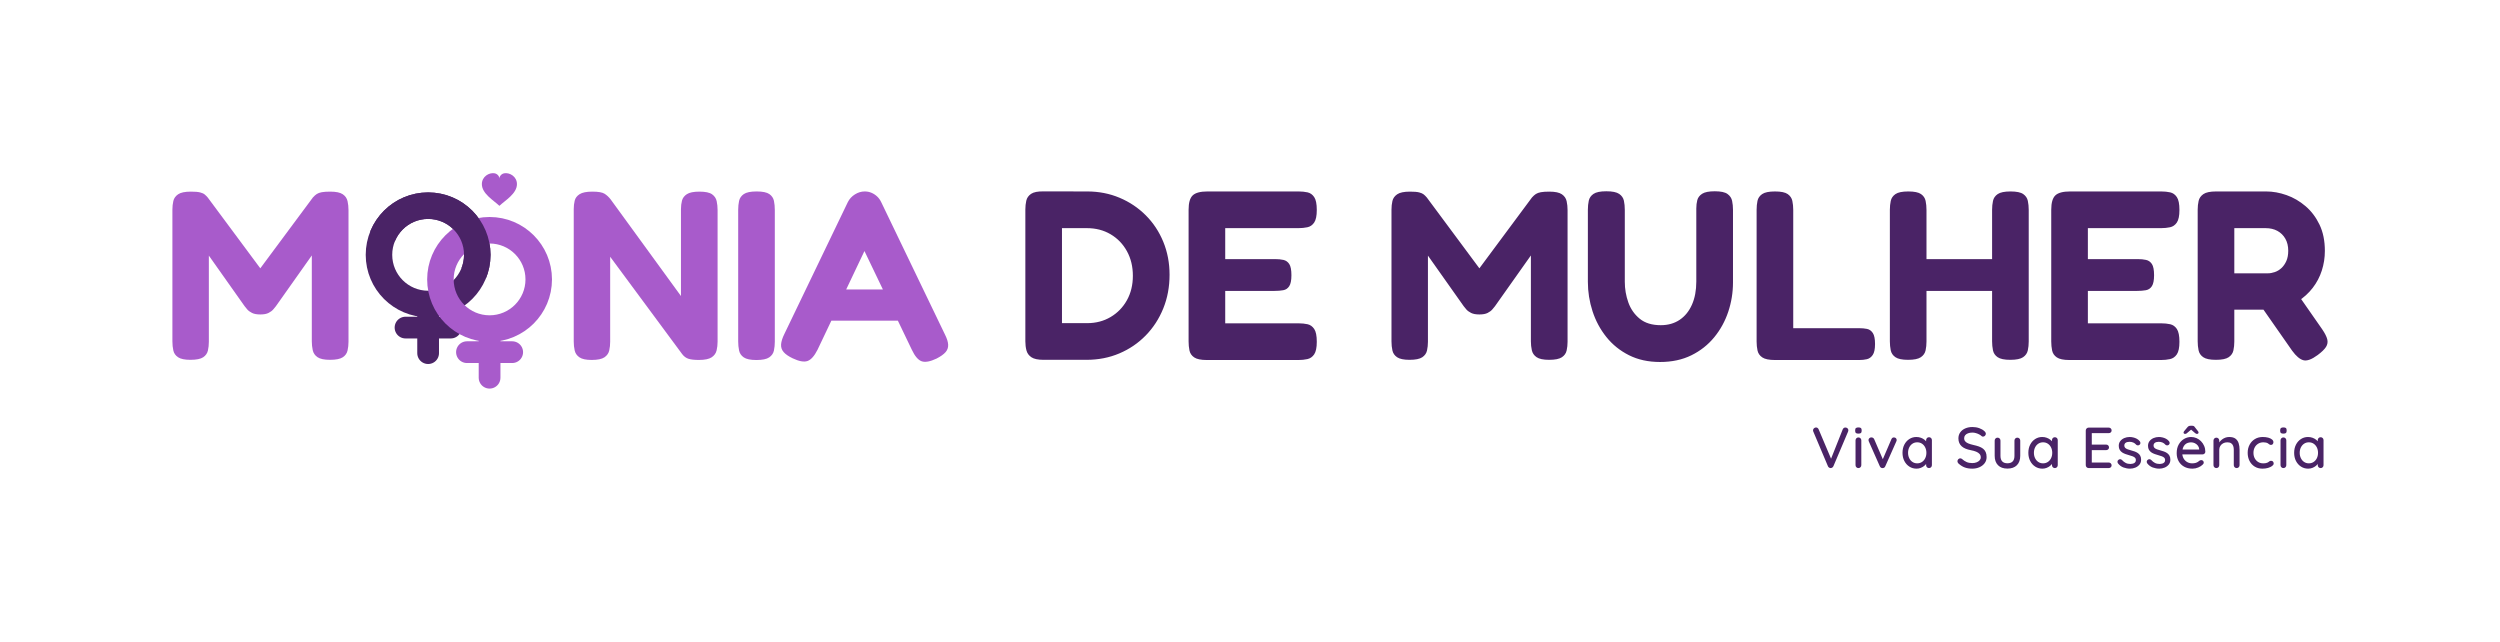
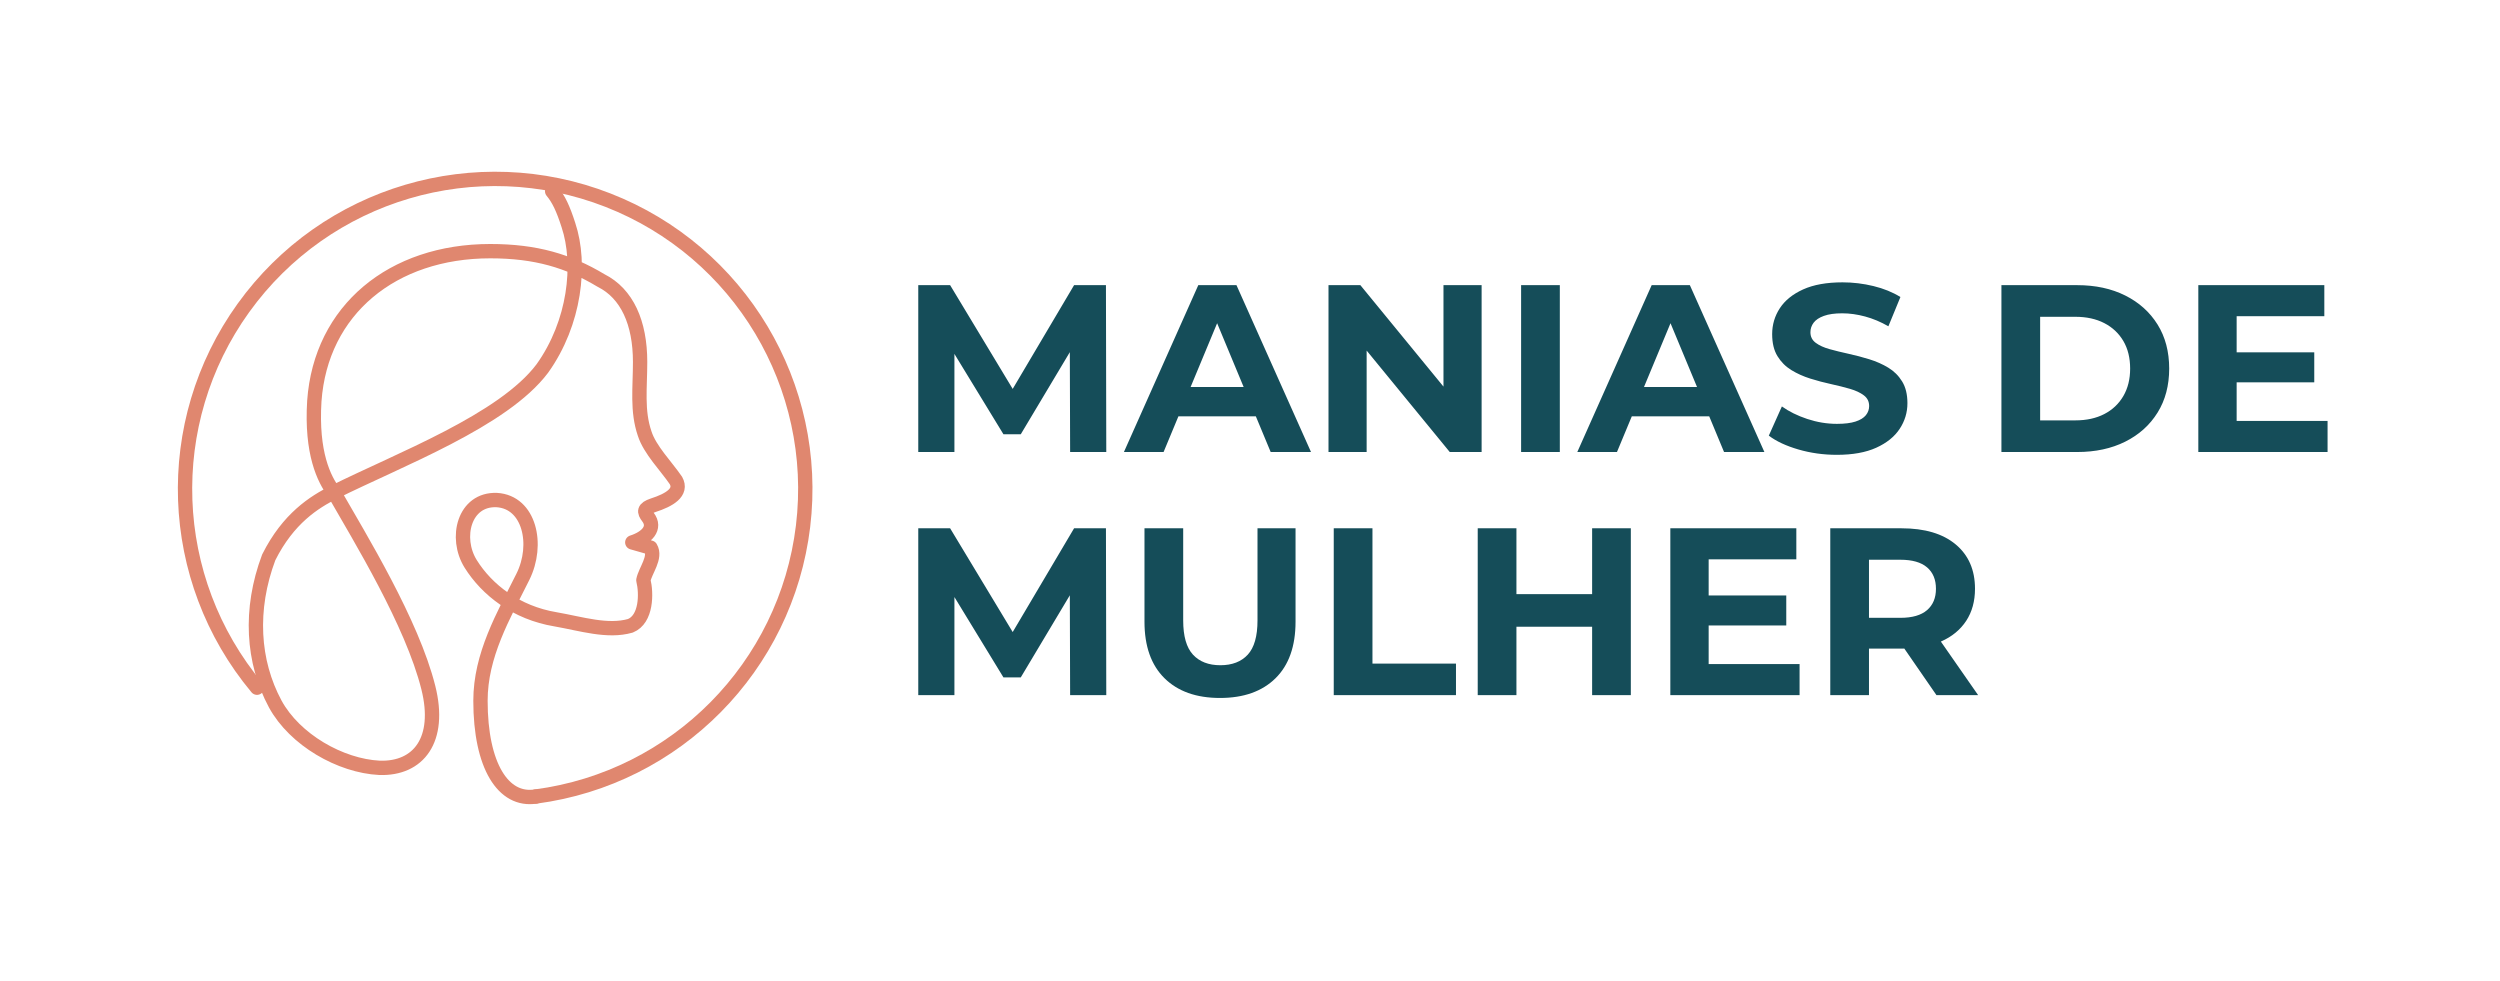
- <svg xmlns="http://www.w3.org/2000/svg" width="1000" height="256.43" viewBox="-101.06 -222.68 1556.25 399.07">
-   <path fill="#A85BCB" d="M17.47 1.31Q12.19 1.31 9.81 -0.28Q7.42 -1.88 6.84 -4.5Q6.26 -7.12 6.26 -10.2V-92.17Q6.26 -95.02 6.84 -97.56Q7.42 -100.09 9.82 -101.74Q12.22 -103.39 17.77 -103.39Q21.64 -103.39 23.53 -102.9Q25.43 -102.41 26.36 -101.62Q27.3 -100.84 28.27 -99.71L62.06 -54.19H59.89L93.71 -99.75Q94.99 -101.17 96.15 -101.92Q97.31 -102.67 99.22 -103.03Q101.14 -103.39 104.51 -103.39Q109.95 -103.39 112.33 -101.74Q114.71 -100.09 115.29 -97.46Q115.88 -94.84 115.88 -91.88V-9.9Q115.88 -7.09 115.29 -4.48Q114.71 -1.88 112.31 -0.28Q109.91 1.31 104.36 1.31Q98.96 1.31 96.58 -0.34Q94.2 -1.99 93.62 -4.67Q93.04 -7.35 93.04 -10.2V-63.67L70.65 -32.02Q70.09 -31.31 69.04 -30.07Q67.99 -28.84 66.11 -27.88Q64.24 -26.93 60.97 -26.93Q57.71 -26.93 55.82 -27.88Q53.92 -28.84 52.89 -30.02Q51.86 -31.2 51.19 -32.1L28.95 -63.56V-9.9Q28.95 -7.09 28.37 -4.48Q27.79 -1.88 25.41 -0.28Q23.02 1.31 17.47 1.31Z" />
-   <circle cx="165.45" cy="-64.05" r="30.6" fill="none" stroke="#4A2366" stroke-width="16.5" />
-   <path d="M165.45,-33.45 V-2.85 M151.37,-18.76 H179.53" stroke="#4A2366" stroke-width="13.53" stroke-linecap="round" fill="none" />
-   <circle cx="203.7" cy="-48.75" r="30.6" fill="none" stroke="#A85BCB" stroke-width="16.5" />
-   <path d="M203.7,-18.15 V12.45 M189.62,-3.46 H217.78" stroke="#A85BCB" stroke-width="13.53" stroke-linecap="round" fill="none" />
-   <defs>
-     <clipPath id="c14">
-       <polygon points="51.8,-109.51 317.35,-3.29 362.8,-116.94 97.26,-223.15" />
-     </clipPath>
-   </defs>
-   <circle cx="165.45" cy="-64.05" r="30.6" fill="none" stroke="#4A2366" stroke-width="16.5" clip-path="url(#c14)" />
-   <path fill="#A85BCB" transform="translate(209.82,-104.43) scale(10.4)" d="M0,0.95 C-0.35,0.62 -1.05,0.22 -1.05,-0.35 C-1.05,-0.8 -0.62,-1.05 -0.3,-1.0 C-0.12,-0.97 0,-0.82 0,-0.68 C0,-0.82 0.12,-0.97 0.3,-1.0 C0.62,-1.05 1.05,-0.8 1.05,-0.35 C1.05,0.22 0.35,0.62 0,0.95Z" />
-   <path fill="#A85BCB" d="M267.26 1.39Q261.97 1.39 259.61 -0.26Q257.25 -1.91 256.67 -4.54Q256.09 -7.16 256.09 -10.12V-92.51Q256.09 -95.33 256.69 -97.78Q257.29 -100.24 259.76 -101.81Q262.24 -103.39 267.67 -103.39Q273.19 -103.39 275.25 -102.09Q277.31 -100.8 279.04 -98.59L322.84 -38.4V-92.51Q322.84 -95.33 323.47 -97.78Q324.11 -100.24 326.51 -101.81Q328.91 -103.39 334.35 -103.39Q339.86 -103.39 342.19 -101.74Q344.51 -100.09 345.07 -97.46Q345.64 -94.84 345.64 -91.88V-9.97Q345.64 -7.12 345.02 -4.52Q344.4 -1.91 341.96 -0.26Q339.52 1.39 333.97 1.39Q329.77 1.39 327.51 0.66Q325.24 -0.07 323.59 -2.25L278.77 -62.85V-9.97Q278.77 -7.12 278.19 -4.52Q277.61 -1.91 275.21 -0.26Q272.81 1.39 267.26 1.39ZM369.79 1.43Q364.31 1.43 361.93 -0.21Q359.55 -1.84 359.01 -4.52Q358.46 -7.2 358.46 -10.09V-92.14Q358.46 -95.02 359.02 -97.63Q359.59 -100.24 361.97 -101.87Q364.35 -103.5 369.94 -103.5Q375.52 -103.5 377.85 -101.87Q380.18 -100.24 380.72 -97.63Q381.26 -95.02 381.26 -91.99V-9.94Q381.26 -7.05 380.7 -4.44Q380.14 -1.84 377.76 -0.21Q375.38 1.43 369.79 1.43ZM487.16 -14.47Q489.04 -10.76 489.17 -8.12Q489.3 -5.47 487.56 -3.47Q485.81 -1.46 481.95 0.53Q475.95 3.38 472.67 2.21Q469.39 1.05 466.54 -4.99L437.06 -66.41L407.85 -4.95Q404.89 0.9 401.61 2.04Q398.32 3.19 392.4 0.38Q388.54 -1.46 386.76 -3.51Q384.98 -5.55 385.16 -8.29Q385.35 -11.03 387.26 -14.89L426.71 -96.86Q428.21 -99.86 431.14 -101.68Q434.06 -103.5 437.21 -103.5Q439.46 -103.5 441.39 -102.69Q443.32 -101.89 444.94 -100.39Q446.55 -98.89 447.56 -96.71ZM411.86 -23.06 421.16 -42.49H453.15L462.41 -23.06Z" />
-   <path fill="#4A2366" d="M548.54 1.31Q543.37 1.31 540.98 -0.3Q538.6 -1.91 537.91 -4.54Q537.22 -7.16 537.22 -10.2V-92.29Q537.22 -95.14 537.8 -97.74Q538.38 -100.35 540.78 -102Q543.18 -103.65 548.69 -103.54L575.73 -103.5Q586.53 -103.5 595.85 -99.58Q605.17 -95.66 612.18 -88.65Q619.19 -81.64 623.09 -72.15Q626.99 -62.66 626.99 -51.64Q626.99 -40.31 623.07 -30.66Q619.15 -21 612.14 -13.84Q605.13 -6.67 595.73 -2.68Q586.34 1.31 575.28 1.31ZM560.02 -21.52H575.73Q583.87 -21.52 590.32 -25.35Q596.77 -29.17 600.46 -35.81Q604.15 -42.45 604.15 -51Q604.15 -59.59 600.46 -66.3Q596.77 -73.01 590.3 -76.84Q583.83 -80.66 575.58 -80.66H560.02ZM650.17 1.43Q644.69 1.43 642.31 -0.21Q639.93 -1.84 639.38 -4.52Q638.84 -7.2 638.84 -10.09V-92.14Q638.84 -98.62 641.41 -101.06Q643.98 -103.5 650.62 -103.5H707.32Q710.32 -103.5 712.87 -102.94Q715.42 -102.38 717.03 -99.99Q718.64 -97.61 718.64 -91.99Q718.64 -86.51 717.01 -84.13Q715.38 -81.75 712.77 -81.21Q710.17 -80.66 707.17 -80.66H661.64V-61.39H692.62Q695.62 -61.39 697.88 -60.88Q700.15 -60.38 701.5 -58.33Q702.85 -56.29 702.85 -51.34Q702.85 -46.65 701.5 -44.55Q700.15 -42.45 697.75 -42.02Q695.35 -41.59 692.32 -41.59H661.64V-21.41H707.32Q710.32 -21.41 712.87 -20.85Q715.42 -20.29 717.03 -17.91Q718.64 -15.52 718.64 -9.94Q718.64 -4.46 717.01 -2.08Q715.38 0.3 712.77 0.86Q710.17 1.43 707.17 1.43ZM776.35 1.31Q771.07 1.31 768.68 -0.28Q766.3 -1.88 765.72 -4.5Q765.14 -7.12 765.14 -10.2V-92.17Q765.14 -95.02 765.72 -97.56Q766.3 -100.09 768.7 -101.74Q771.1 -103.39 776.65 -103.39Q780.52 -103.39 782.41 -102.9Q784.3 -102.41 785.24 -101.62Q786.18 -100.84 787.15 -99.71L820.94 -54.19H818.77L852.59 -99.75Q853.87 -101.17 855.03 -101.92Q856.19 -102.67 858.1 -103.03Q860.02 -103.39 863.39 -103.39Q868.83 -103.39 871.21 -101.74Q873.59 -100.09 874.17 -97.46Q874.75 -94.84 874.75 -91.88V-9.9Q874.75 -7.09 874.17 -4.48Q873.59 -1.88 871.19 -0.28Q868.79 1.31 863.24 1.31Q857.84 1.31 855.46 -0.34Q853.08 -1.99 852.5 -4.67Q851.92 -7.35 851.92 -10.2V-63.67L829.53 -32.02Q828.97 -31.31 827.92 -30.07Q826.87 -28.84 824.99 -27.88Q823.12 -26.93 819.85 -26.93Q816.59 -26.93 814.7 -27.88Q812.8 -28.84 811.77 -30.02Q810.74 -31.2 810.07 -32.1L787.83 -63.56V-9.9Q787.83 -7.09 787.25 -4.48Q786.67 -1.88 784.28 -0.28Q781.9 1.31 776.35 1.31ZM932.32 2.66Q921.37 2.66 912.98 -1.56Q904.6 -5.77 898.88 -12.92Q893.17 -20.06 890.28 -28.97Q887.39 -37.88 887.39 -47.25V-92.14Q887.39 -95.14 887.95 -97.74Q888.52 -100.35 890.9 -101.98Q893.28 -103.61 898.87 -103.61Q904.49 -103.61 906.87 -101.98Q909.25 -100.35 909.82 -97.74Q910.38 -95.14 910.38 -91.99V-47.25Q910.38 -40.61 912.57 -34.44Q914.77 -28.27 919.68 -24.26Q924.59 -20.25 932.77 -20.25Q939.59 -20.25 944.54 -23.59Q949.49 -26.93 952.19 -33.04Q954.89 -39.15 954.89 -47.4V-92.92Q954.89 -95.74 955.51 -98.12Q956.13 -100.5 958.53 -102.06Q960.93 -103.61 966.4 -103.61Q971.99 -103.61 974.32 -101.92Q976.64 -100.24 977.18 -97.63Q977.73 -95.02 977.73 -91.99V-46.95Q977.73 -37.46 974.78 -28.63Q971.84 -19.8 966.05 -12.73Q960.25 -5.66 951.8 -1.5Q943.34 2.66 932.32 2.66ZM1003.87 1.43Q998.35 1.43 995.95 -0.21Q993.55 -1.84 992.99 -4.5Q992.43 -7.16 992.43 -10.05V-92.1Q992.43 -95.02 992.97 -97.63Q993.52 -100.24 995.9 -101.87Q998.28 -103.5 1003.87 -103.5Q1009.45 -103.5 1011.78 -101.87Q1014.1 -100.24 1014.67 -97.63Q1015.23 -95.02 1015.23 -92.02V-18.38H1056.37Q1058.92 -18.38 1061.13 -17.94Q1063.34 -17.51 1064.75 -15.41Q1066.15 -13.31 1066.15 -8.51Q1066.15 -3.82 1064.71 -1.71Q1063.27 0.41 1061.07 0.92Q1058.88 1.43 1056.33 1.43ZM1150.34 1.31Q1144.87 1.31 1142.48 -0.32Q1140.1 -1.95 1139.56 -4.63Q1139.02 -7.31 1139.02 -10.2V-92.14Q1139.02 -95.02 1139.58 -97.63Q1140.14 -100.24 1142.52 -101.87Q1144.9 -103.5 1150.49 -103.5Q1156.08 -103.5 1158.4 -101.87Q1160.73 -100.24 1161.27 -97.63Q1161.82 -95.02 1161.82 -91.99V-10.05Q1161.82 -7.16 1161.25 -4.56Q1160.69 -1.95 1158.31 -0.32Q1155.93 1.31 1150.34 1.31ZM1086.7 1.31Q1081.23 1.31 1078.85 -0.32Q1076.47 -1.95 1075.92 -4.63Q1075.38 -7.31 1075.38 -10.2V-92.14Q1075.38 -95.02 1075.94 -97.63Q1076.5 -100.24 1078.88 -101.87Q1081.27 -103.5 1086.85 -103.5Q1092.44 -103.5 1094.77 -101.87Q1097.09 -100.24 1097.63 -97.63Q1098.18 -95.02 1098.18 -91.99V-10.05Q1098.18 -7.16 1097.62 -4.56Q1097.05 -1.95 1094.67 -0.32Q1092.29 1.31 1086.7 1.31ZM1094.54 -41.59V-61.39H1141.42L1141.38 -41.59ZM1187.17 1.43Q1181.69 1.43 1179.31 -0.21Q1176.93 -1.84 1176.38 -4.52Q1175.84 -7.2 1175.84 -10.09V-92.14Q1175.84 -98.62 1178.41 -101.06Q1180.98 -103.5 1187.62 -103.5H1244.32Q1247.32 -103.5 1249.87 -102.94Q1252.42 -102.38 1254.03 -99.99Q1255.64 -97.61 1255.64 -91.99Q1255.64 -86.51 1254.01 -84.13Q1252.38 -81.75 1249.77 -81.21Q1247.17 -80.66 1244.17 -80.66H1198.64V-61.39H1229.62Q1232.62 -61.39 1234.88 -60.88Q1237.15 -60.38 1238.5 -58.33Q1239.85 -56.29 1239.85 -51.34Q1239.85 -46.65 1238.5 -44.55Q1237.15 -42.45 1234.75 -42.02Q1232.35 -41.59 1229.32 -41.59H1198.64V-21.41H1244.32Q1247.32 -21.41 1249.87 -20.85Q1252.42 -20.29 1254.03 -17.91Q1255.64 -15.52 1255.64 -9.94Q1255.64 -4.46 1254.01 -2.08Q1252.38 0.3 1249.77 0.86Q1247.17 1.43 1244.17 1.43ZM1278.33 1.31Q1272.85 1.31 1270.47 -0.32Q1268.09 -1.95 1267.55 -4.63Q1267 -7.31 1267 -10.2V-92.17Q1267 -95.02 1267.58 -97.61Q1268.17 -100.2 1270.55 -101.85Q1272.93 -103.5 1278.48 -103.5H1309.6Q1315.87 -103.5 1322.3 -101.23Q1328.73 -98.96 1334.13 -94.35Q1339.53 -89.74 1342.85 -82.82Q1346.17 -75.9 1346.17 -66.49Q1346.17 -60.15 1344.27 -54.26Q1342.38 -48.38 1338.61 -43.48Q1334.84 -38.59 1329.33 -35.04Q1323.82 -31.5 1316.54 -29.92H1289.8V-10.05Q1289.8 -7.16 1289.24 -4.56Q1288.68 -1.95 1286.3 -0.32Q1283.92 1.31 1278.33 1.31ZM1341.67 -1.65Q1336.12 2.44 1332.8 1.56Q1329.48 0.67 1325.84 -4.31L1299.44 -42.11L1325.17 -45.45L1344.48 -17.74Q1346.99 -14.06 1347.65 -11.51Q1348.3 -8.96 1346.88 -6.71Q1345.45 -4.46 1341.67 -1.65ZM1289.8 -52.54H1310.73Q1312.75 -52.54 1315 -53.31Q1317.25 -54.07 1319.11 -55.78Q1320.97 -57.49 1322.17 -60.15Q1323.37 -62.81 1323.37 -66.64Q1323.37 -70.91 1321.58 -74.06Q1319.8 -77.21 1316.65 -78.94Q1313.5 -80.66 1309.3 -80.66H1289.8Z" />
-   <path fill="#4A2366" d="M1047.7 43.45Q1048.46 43.45 1049.01 43.94Q1049.55 44.43 1049.55 45.17Q1049.55 45.56 1049.37 45.99L1040.24 67.53Q1039.97 68.12 1039.48 68.41Q1038.98 68.7 1038.47 68.7Q1037.99 68.67 1037.53 68.38Q1037.08 68.1 1036.84 67.56L1027.73 45.99Q1027.64 45.81 1027.6 45.61Q1027.56 45.41 1027.56 45.21Q1027.56 44.35 1028.18 43.89Q1028.81 43.42 1029.38 43.42Q1030.54 43.42 1031.06 44.62L1039.32 64.15L1038.26 64.17L1046.04 44.59Q1046.56 43.45 1047.7 43.45ZM1057.61 66.87Q1057.61 67.65 1057.09 68.17Q1056.58 68.7 1055.81 68.7Q1055.02 68.7 1054.52 68.17Q1054.01 67.65 1054.01 66.87V51.45Q1054.01 50.67 1054.52 50.15Q1055.03 49.62 1055.81 49.62Q1056.59 49.62 1057.1 50.15Q1057.61 50.67 1057.61 51.45ZM1055.78 47.25Q1054.72 47.25 1054.25 46.87Q1053.79 46.5 1053.79 45.61V45.03Q1053.79 44.12 1054.3 43.76Q1054.81 43.39 1055.82 43.39Q1056.89 43.39 1057.35 43.77Q1057.81 44.15 1057.81 45.03V45.61Q1057.81 46.52 1057.32 46.89Q1056.83 47.25 1055.78 47.25ZM1063.87 49.6Q1064.43 49.6 1064.91 49.89Q1065.39 50.18 1065.63 50.74L1071.26 63.8L1070.58 64.14L1076.32 50.77Q1076.82 49.57 1077.94 49.63Q1078.66 49.63 1079.14 50.08Q1079.62 50.54 1079.62 51.23Q1079.62 51.46 1079.55 51.7Q1079.47 51.94 1079.38 52.15L1072.54 67.56Q1072.06 68.65 1070.99 68.7Q1070.42 68.78 1069.9 68.48Q1069.38 68.18 1069.12 67.56L1062.3 52.16Q1062.23 52 1062.16 51.77Q1062.09 51.53 1062.09 51.21Q1062.09 50.65 1062.57 50.13Q1063.04 49.6 1063.87 49.6ZM1099.75 49.49Q1100.53 49.49 1101.04 50.01Q1101.55 50.52 1101.55 51.32V66.87Q1101.55 67.65 1101.03 68.17Q1100.52 68.7 1099.75 68.7Q1098.96 68.7 1098.46 68.17Q1097.95 67.65 1097.95 66.87V64.27L1098.68 64.4Q1098.68 65.04 1098.16 65.83Q1097.64 66.63 1096.74 67.36Q1095.84 68.09 1094.62 68.57Q1093.4 69.06 1091.98 69.06Q1089.51 69.06 1087.53 67.79Q1085.54 66.51 1084.4 64.29Q1083.25 62.06 1083.25 59.2Q1083.25 56.3 1084.4 54.08Q1085.55 51.87 1087.51 50.61Q1089.47 49.35 1091.87 49.35Q1093.42 49.35 1094.73 49.84Q1096.05 50.33 1097.02 51.12Q1097.99 51.91 1098.53 52.81Q1099.06 53.7 1099.06 54.47L1097.95 54.6V51.32Q1097.95 50.55 1098.46 50.02Q1098.96 49.49 1099.75 49.49ZM1092.4 65.75Q1094.09 65.75 1095.38 64.89Q1096.67 64.03 1097.39 62.54Q1098.12 61.05 1098.12 59.2Q1098.12 57.34 1097.39 55.86Q1096.67 54.38 1095.38 53.52Q1094.09 52.66 1092.4 52.66Q1090.75 52.66 1089.46 53.51Q1088.17 54.36 1087.44 55.84Q1086.71 57.31 1086.71 59.2Q1086.71 61.05 1087.44 62.54Q1088.16 64.03 1089.45 64.89Q1090.74 65.75 1092.4 65.75ZM1126.71 69.06Q1124.12 69.07 1122.1 68.35Q1120.09 67.64 1118.24 65.98Q1117.87 65.67 1117.67 65.26Q1117.46 64.85 1117.46 64.42Q1117.46 63.72 1117.97 63.18Q1118.48 62.64 1119.22 62.64Q1119.82 62.64 1120.3 63.05Q1121.68 64.3 1123.18 64.95Q1124.67 65.59 1126.68 65.59Q1128.13 65.59 1129.33 65.14Q1130.53 64.68 1131.25 63.88Q1131.97 63.07 1131.97 62.03Q1131.96 60.76 1131.23 59.92Q1130.5 59.07 1129.12 58.5Q1127.74 57.93 1125.78 57.56Q1123.99 57.22 1122.55 56.64Q1121.12 56.05 1120.12 55.17Q1119.12 54.29 1118.59 53.07Q1118.05 51.84 1118.05 50.25Q1118.05 48.05 1119.2 46.46Q1120.34 44.86 1122.33 44Q1124.31 43.14 1126.78 43.14Q1129.05 43.14 1131.04 43.85Q1133.02 44.56 1134.25 45.74Q1135.12 46.49 1135.12 47.36Q1135.12 48.02 1134.59 48.57Q1134.07 49.12 1133.36 49.12Q1132.89 49.12 1132.52 48.82Q1131.92 48.22 1130.97 47.73Q1130.01 47.23 1128.91 46.92Q1127.81 46.6 1126.78 46.6Q1125.18 46.6 1124.03 47.05Q1122.87 47.49 1122.25 48.27Q1121.63 49.04 1121.63 50.11Q1121.63 51.33 1122.34 52.12Q1123.05 52.91 1124.31 53.4Q1125.57 53.89 1127.2 54.27Q1129.16 54.69 1130.73 55.23Q1132.29 55.78 1133.38 56.62Q1134.46 57.46 1135.03 58.73Q1135.6 60.01 1135.6 61.86Q1135.6 64.03 1134.39 65.65Q1133.17 67.27 1131.16 68.16Q1129.15 69.05 1126.71 69.06ZM1154.74 49.76Q1155.52 49.76 1156.03 50.29Q1156.54 50.82 1156.54 51.59V61.07Q1156.54 64.8 1154.46 66.91Q1152.37 69.02 1148.57 69.02Q1144.77 69.02 1142.7 66.91Q1140.63 64.8 1140.63 61.07V51.59Q1140.63 50.82 1141.14 50.29Q1141.65 49.76 1142.43 49.76Q1143.21 49.76 1143.72 50.29Q1144.23 50.82 1144.23 51.59V61.07Q1144.23 63.4 1145.34 64.56Q1146.45 65.71 1148.57 65.71Q1150.72 65.71 1151.83 64.56Q1152.94 63.4 1152.94 61.07V51.59Q1152.94 50.82 1153.45 50.29Q1153.96 49.76 1154.74 49.76ZM1178.09 49.49Q1178.87 49.49 1179.38 50.01Q1179.89 50.52 1179.89 51.32V66.87Q1179.89 67.65 1179.37 68.17Q1178.86 68.7 1178.09 68.7Q1177.3 68.7 1176.8 68.17Q1176.29 67.65 1176.29 66.87V64.27L1177.02 64.4Q1177.02 65.04 1176.5 65.83Q1175.98 66.63 1175.08 67.36Q1174.18 68.09 1172.96 68.57Q1171.74 69.06 1170.32 69.06Q1167.85 69.06 1165.87 67.79Q1163.88 66.51 1162.74 64.29Q1161.59 62.06 1161.59 59.2Q1161.59 56.3 1162.74 54.08Q1163.89 51.87 1165.85 50.61Q1167.81 49.35 1170.21 49.35Q1171.76 49.35 1173.07 49.84Q1174.39 50.33 1175.36 51.12Q1176.33 51.91 1176.87 52.81Q1177.4 53.7 1177.4 54.47L1176.29 54.6V51.32Q1176.29 50.55 1176.8 50.02Q1177.3 49.49 1178.09 49.49ZM1170.74 65.75Q1172.43 65.75 1173.72 64.89Q1175.01 64.03 1175.73 62.54Q1176.46 61.05 1176.46 59.2Q1176.46 57.34 1175.73 55.86Q1175.01 54.38 1173.72 53.52Q1172.43 52.66 1170.74 52.66Q1169.09 52.66 1167.8 53.51Q1166.51 54.36 1165.78 55.84Q1165.05 57.31 1165.05 59.2Q1165.05 61.05 1165.78 62.54Q1166.5 64.03 1167.79 64.89Q1169.08 65.75 1170.74 65.75ZM1199.16 43.5H1211.6Q1212.37 43.5 1212.9 44Q1213.42 44.5 1213.42 45.27Q1213.42 46.03 1212.9 46.5Q1212.37 46.96 1211.6 46.96H1200.75L1201.08 46.35V54.41L1200.76 54.07H1209.98Q1210.75 54.07 1211.28 54.57Q1211.8 55.06 1211.8 55.84Q1211.8 56.59 1211.28 57.06Q1210.75 57.53 1209.98 57.53H1200.86L1201.08 57.22V65.52L1200.83 65.23H1211.6Q1212.37 65.23 1212.9 65.76Q1213.42 66.29 1213.42 66.98Q1213.42 67.74 1212.9 68.22Q1212.37 68.7 1211.6 68.7H1199.16Q1198.38 68.7 1197.86 68.17Q1197.33 67.65 1197.33 66.87V45.33Q1197.33 44.55 1197.86 44.03Q1198.38 43.5 1199.16 43.5ZM1217.37 65.74Q1217.04 65.25 1217.07 64.59Q1217.1 63.93 1217.84 63.45Q1218.32 63.14 1218.88 63.18Q1219.44 63.23 1219.96 63.75Q1220.97 64.87 1222.2 65.5Q1223.43 66.14 1225.22 66.14Q1225.92 66.12 1226.69 65.92Q1227.45 65.73 1227.99 65.19Q1228.53 64.66 1228.53 63.67Q1228.53 62.77 1227.95 62.23Q1227.37 61.7 1226.44 61.35Q1225.51 61 1224.4 60.71Q1223.25 60.38 1222.09 59.98Q1220.93 59.58 1219.98 58.95Q1219.04 58.32 1218.45 57.32Q1217.87 56.32 1217.87 54.84Q1217.87 53.14 1218.81 51.91Q1219.76 50.69 1221.3 50.02Q1222.85 49.35 1224.62 49.35Q1225.67 49.35 1226.83 49.61Q1227.99 49.86 1229.07 50.44Q1230.15 51.01 1230.93 51.98Q1231.3 52.44 1231.35 53.08Q1231.4 53.72 1230.77 54.25Q1230.31 54.61 1229.7 54.57Q1229.1 54.52 1228.71 54.15Q1228.01 53.29 1226.93 52.81Q1225.85 52.34 1224.5 52.34Q1223.8 52.34 1223.07 52.53Q1222.34 52.72 1221.83 53.23Q1221.32 53.73 1221.32 54.7Q1221.33 55.6 1221.92 56.15Q1222.5 56.69 1223.48 57.04Q1224.46 57.39 1225.61 57.7Q1226.72 57.99 1227.81 58.38Q1228.9 58.77 1229.8 59.4Q1230.69 60.03 1231.24 61.02Q1231.78 62 1231.78 63.52Q1231.78 65.27 1230.77 66.52Q1229.76 67.76 1228.19 68.41Q1226.62 69.06 1224.89 69.06Q1222.83 69.06 1220.8 68.32Q1218.78 67.57 1217.37 65.74ZM1235.58 65.74Q1235.25 65.25 1235.28 64.59Q1235.31 63.93 1236.05 63.45Q1236.53 63.14 1237.09 63.18Q1237.65 63.23 1238.17 63.75Q1239.18 64.87 1240.41 65.5Q1241.64 66.14 1243.43 66.14Q1244.13 66.12 1244.89 65.92Q1245.65 65.73 1246.19 65.19Q1246.73 64.66 1246.73 63.67Q1246.73 62.77 1246.16 62.23Q1245.58 61.7 1244.65 61.35Q1243.72 61 1242.61 60.71Q1241.46 60.38 1240.3 59.98Q1239.14 59.58 1238.19 58.95Q1237.25 58.32 1236.66 57.32Q1236.08 56.32 1236.08 54.84Q1236.08 53.14 1237.02 51.91Q1237.97 50.69 1239.51 50.02Q1241.05 49.35 1242.83 49.35Q1243.88 49.35 1245.04 49.61Q1246.2 49.86 1247.28 50.44Q1248.36 51.01 1249.14 51.98Q1249.51 52.44 1249.56 53.08Q1249.6 53.72 1248.97 54.25Q1248.52 54.61 1247.91 54.57Q1247.31 54.52 1246.91 54.15Q1246.22 53.29 1245.14 52.81Q1244.06 52.34 1242.71 52.34Q1242.01 52.34 1241.28 52.53Q1240.55 52.72 1240.04 53.23Q1239.52 53.73 1239.52 54.7Q1239.54 55.6 1240.12 56.15Q1240.7 56.69 1241.68 57.04Q1242.67 57.39 1243.82 57.7Q1244.92 57.99 1246.02 58.38Q1247.11 58.77 1248.01 59.4Q1248.9 60.03 1249.45 61.02Q1249.99 62 1249.99 63.52Q1249.99 65.27 1248.98 66.52Q1247.97 67.76 1246.4 68.41Q1244.83 69.06 1243.1 69.06Q1241.04 69.06 1239.01 68.32Q1236.99 67.57 1235.58 65.74ZM1263.71 69.06Q1260.74 69.06 1258.53 67.81Q1256.33 66.57 1255.13 64.39Q1253.93 62.22 1253.93 59.43Q1253.93 56.24 1255.2 54Q1256.48 51.75 1258.54 50.55Q1260.59 49.35 1262.9 49.35Q1264.65 49.35 1266.24 50.04Q1267.83 50.73 1269.06 51.97Q1270.29 53.21 1271.02 54.89Q1271.75 56.57 1271.76 58.56Q1271.74 59.28 1271.2 59.74Q1270.66 60.2 1269.94 60.2H1255.95L1255.09 57.16H1268.62L1267.94 57.78V56.89Q1267.84 55.63 1267.08 54.69Q1266.33 53.74 1265.23 53.21Q1264.12 52.68 1262.9 52.68Q1261.82 52.68 1260.82 53.02Q1259.82 53.35 1259.06 54.12Q1258.29 54.88 1257.84 56.12Q1257.38 57.36 1257.38 59.19Q1257.38 61.19 1258.21 62.67Q1259.04 64.14 1260.43 64.94Q1261.83 65.75 1263.55 65.75Q1264.85 65.75 1265.72 65.48Q1266.58 65.22 1267.16 64.82Q1267.74 64.42 1268.17 64.06Q1268.73 63.73 1269.24 63.73Q1269.9 63.73 1270.34 64.19Q1270.77 64.64 1270.77 65.24Q1270.77 66.04 1269.98 66.67Q1269 67.63 1267.3 68.34Q1265.59 69.06 1263.71 69.06ZM1263.51 44.27 1260.62 46.69Q1260.23 47.02 1259.96 47.22Q1259.69 47.42 1259.13 47.42Q1258.73 47.42 1258.47 47.19Q1258.21 46.95 1258.21 46.64Q1258.21 46.4 1258.28 46.2Q1258.34 45.99 1258.59 45.7L1260.64 43.25Q1261.33 42.36 1262.5 42.36H1263.56Q1264.18 42.36 1264.54 42.54Q1264.91 42.73 1265.24 43.25L1267.16 45.69Q1267.4 45.98 1267.47 46.19Q1267.53 46.39 1267.53 46.63Q1267.53 46.94 1267.29 47.18Q1267.04 47.41 1266.62 47.41Q1266.07 47.41 1265.81 47.21Q1265.54 47.01 1265.12 46.68L1262.03 44.04ZM1286.6 49.35Q1289.16 49.35 1290.56 50.41Q1291.95 51.47 1292.51 53.25Q1293.07 55.03 1293.07 57.21V66.87Q1293.07 67.65 1292.55 68.17Q1292.04 68.7 1291.27 68.7Q1290.48 68.7 1289.98 68.17Q1289.47 67.65 1289.47 66.87V57.24Q1289.47 55.96 1289.11 54.93Q1288.75 53.9 1287.87 53.28Q1286.99 52.66 1285.43 52.66Q1283.95 52.66 1282.83 53.28Q1281.71 53.9 1281.07 54.93Q1280.43 55.96 1280.43 57.24V66.87Q1280.43 67.65 1279.92 68.17Q1279.41 68.7 1278.63 68.7Q1277.85 68.7 1277.34 68.17Q1276.83 67.65 1276.83 66.87V51.59Q1276.83 50.82 1277.34 50.29Q1277.86 49.76 1278.63 49.76Q1279.41 49.76 1279.92 50.29Q1280.43 50.82 1280.43 51.59V53.63L1279.8 53.98Q1280.04 53.2 1280.67 52.38Q1281.3 51.55 1282.2 50.87Q1283.1 50.18 1284.23 49.76Q1285.35 49.35 1286.6 49.35ZM1307.49 49.35Q1309.43 49.35 1310.93 49.76Q1312.44 50.18 1313.29 50.91Q1314.15 51.64 1314.15 52.61Q1314.15 53.21 1313.77 53.74Q1313.4 54.27 1312.71 54.27Q1312.18 54.27 1311.83 54.1Q1311.49 53.92 1311.21 53.66Q1310.93 53.39 1310.5 53.17Q1310.11 52.94 1309.32 52.8Q1308.54 52.66 1307.94 52.66Q1306.04 52.66 1304.65 53.53Q1303.26 54.39 1302.49 55.86Q1301.72 57.32 1301.72 59.21Q1301.72 61.09 1302.48 62.56Q1303.25 64.03 1304.61 64.89Q1305.97 65.75 1307.75 65.75Q1308.83 65.75 1309.53 65.59Q1310.22 65.43 1310.7 65.18Q1311.27 64.86 1311.64 64.51Q1312 64.17 1312.7 64.17Q1313.47 64.17 1313.89 64.66Q1314.31 65.15 1314.31 65.87Q1314.31 66.66 1313.35 67.39Q1312.4 68.11 1310.82 68.59Q1309.23 69.06 1307.32 69.06Q1304.53 69.06 1302.46 67.76Q1300.39 66.47 1299.25 64.23Q1298.12 61.99 1298.12 59.21Q1298.12 56.37 1299.31 54.15Q1300.49 51.92 1302.61 50.64Q1304.72 49.35 1307.49 49.35ZM1322.17 66.87Q1322.17 67.65 1321.65 68.17Q1321.14 68.7 1320.37 68.7Q1319.58 68.7 1319.08 68.17Q1318.57 67.65 1318.57 66.87V51.45Q1318.57 50.67 1319.08 50.15Q1319.59 49.62 1320.37 49.62Q1321.15 49.62 1321.66 50.15Q1322.17 50.67 1322.17 51.45ZM1320.34 47.25Q1319.28 47.25 1318.81 46.87Q1318.35 46.5 1318.35 45.61V45.03Q1318.35 44.12 1318.86 43.76Q1319.37 43.39 1320.38 43.39Q1321.45 43.39 1321.91 43.77Q1322.37 44.15 1322.37 45.03V45.61Q1322.37 46.52 1321.88 46.89Q1321.39 47.25 1320.34 47.25ZM1343.54 49.49Q1344.33 49.49 1344.83 50.01Q1345.34 50.52 1345.34 51.32V66.87Q1345.34 67.65 1344.83 68.17Q1344.32 68.7 1343.54 68.7Q1342.76 68.7 1342.25 68.17Q1341.74 67.65 1341.74 66.87V64.27L1342.48 64.4Q1342.48 65.04 1341.96 65.83Q1341.44 66.63 1340.54 67.36Q1339.64 68.09 1338.42 68.57Q1337.2 69.06 1335.78 69.06Q1333.31 69.06 1331.33 67.79Q1329.34 66.51 1328.19 64.29Q1327.05 62.06 1327.05 59.2Q1327.05 56.3 1328.2 54.08Q1329.35 51.87 1331.31 50.61Q1333.26 49.35 1335.67 49.35Q1337.22 49.35 1338.53 49.84Q1339.84 50.33 1340.82 51.12Q1341.79 51.91 1342.32 52.81Q1342.86 53.7 1342.86 54.47L1341.74 54.6V51.32Q1341.74 50.55 1342.25 50.02Q1342.76 49.49 1343.54 49.49ZM1336.2 65.75Q1337.89 65.75 1339.18 64.89Q1340.46 64.03 1341.19 62.54Q1341.91 61.05 1341.91 59.2Q1341.91 57.34 1341.19 55.86Q1340.46 54.38 1339.18 53.52Q1337.89 52.66 1336.2 52.66Q1334.54 52.66 1333.26 53.51Q1331.97 54.36 1331.24 55.84Q1330.51 57.31 1330.51 59.2Q1330.51 61.05 1331.24 62.54Q1331.96 64.03 1333.25 64.89Q1334.53 65.75 1336.2 65.75Z" />
+ <svg xmlns="http://www.w3.org/2000/svg" width="1000" height="392.13" viewBox="-108.49 -108.49 1573.16 616.89">
+   <g transform="translate(-54.2,-36.54) scale(0.41)" fill="none" stroke="#E0876F" stroke-width="22" stroke-linecap="round" stroke-linejoin="round">
+     <path d="M262,880 A476,476 0 1 1 690,1047" />
+     <path d="M690,1047 C640,1055 605,1000 605,900 C605,830 640,770 670,710 C695,660 680,595 630,592 C580,590 565,650 590,690 C615,730 660,765 720,775 C760,782 800,795 835,785 C860,775 860,735 855,715 C858,700 875,680 866,665 L838,657 C860,650 875,635 862,618 C856,610 855,605 870,600 C895,592 915,580 905,562 C890,540 865,515 857,490 C845,455 850,420 850,380 C850,320 830,275 790,255 C740,225 690,210 620,210 C470,210 360,300 350,440 C345,520 365,560 380,580 C420,650 500,780 525,880 C545,960 510,1005 450,1003 C390,1000 320,960 290,905 C255,840 250,760 280,680 C310,620 350,595 380,580 C480,530 640,470 700,390 C750,320 760,230 740,170 C732,145 725,130 715,118" />
+   </g>
+   <path fill="#154D59" d="M469.34 175.95V70.95H489.39L534.11 145.11H523.51L567.39 70.95H587.44L587.65 175.95H564.9L564.69 105.97H568.98L533.84 164.78H522.94L487.06 105.97H492.09V175.95ZM598.75 175.95 645.55 70.95H669.58L716.48 175.95H691.1L652.59 83.31H662.22L623.71 175.95ZM622.25 153.49 628.62 135.05H682.71L689.18 153.49ZM727.49 175.95V70.95H747.54L809.54 146.62H799.84V70.95H823.84V175.95H803.79L741.79 100.28H751.49V175.95ZM848.69 175.95V70.95H873.05V175.95ZM884.05 175.95 930.85 70.95H954.88L1001.78 175.95H976.4L937.89 83.31H947.52L909.01 175.95ZM907.55 153.49 913.92 135.05H968.01L974.48 153.49ZM1047.33 177.72Q1034.76 177.72 1023.18 174.35Q1011.61 170.99 1004.56 165.65L1012.79 147.27Q1019.48 152.07 1028.75 155.15Q1038.02 158.23 1047.44 158.23Q1054.72 158.23 1059.14 156.78Q1063.55 155.34 1065.63 152.8Q1067.7 150.26 1067.7 147.01Q1067.7 142.8 1064.37 140.29Q1061.04 137.78 1055.64 136.2Q1050.24 134.63 1043.73 133.21Q1037.21 131.8 1030.67 129.75Q1024.13 127.69 1018.73 124.38Q1013.33 121.07 1010 115.62Q1006.67 110.18 1006.67 101.78Q1006.67 92.84 1011.51 85.45Q1016.35 78.06 1026.18 73.62Q1036.02 69.18 1050.95 69.18Q1060.78 69.18 1070.41 71.52Q1080.04 73.86 1087.38 78.42L1079.81 96.83Q1072.55 92.66 1065.14 90.67Q1057.73 88.67 1050.74 88.67Q1043.65 88.67 1039.2 90.3Q1034.75 91.92 1032.75 94.6Q1030.75 97.27 1030.75 100.61Q1030.75 104.76 1034.09 107.24Q1037.42 109.72 1042.82 111.22Q1048.22 112.72 1054.76 114.15Q1061.3 115.58 1067.81 117.59Q1074.33 119.6 1079.73 122.87Q1085.13 126.13 1088.46 131.55Q1091.79 136.96 1091.79 145.21Q1091.79 154 1086.9 161.39Q1082.02 168.78 1072.17 173.25Q1062.32 177.72 1047.33 177.72ZM1150.94 175.95V70.95H1198.62Q1215.81 70.95 1228.84 77.46Q1241.87 83.97 1249.19 95.72Q1256.51 107.46 1256.51 123.45Q1256.51 139.38 1249.19 151.15Q1241.87 162.93 1228.84 169.44Q1215.81 175.95 1198.62 175.95ZM1175.3 156.04H1197.48Q1207.97 156.04 1215.67 152.06Q1223.38 148.08 1227.66 140.74Q1231.94 133.39 1231.94 123.45Q1231.94 113.36 1227.66 106.09Q1223.38 98.82 1215.67 94.84Q1207.97 90.86 1197.48 90.86H1175.3ZM1274.84 175.95V70.95H1354.13V90.5H1298.96V156.4H1356.17V175.95ZM1297.2 132.1V113.21H1347.8V132.1Z" />
+   <path fill="#154D59" d="M469.34 328.95V223.95H489.39L534.11 298.11H523.51L567.39 223.95H587.44L587.65 328.95H564.9L564.69 258.97H568.98L533.84 317.78H522.94L487.06 258.97H492.09V328.95ZM659.22 330.72Q636.88 330.72 624.29 318.3Q611.69 305.88 611.69 282.7V223.95H636.05V281.92Q636.05 296.81 642.21 303.47Q648.37 310.12 659.43 310.12Q670.55 310.12 676.68 303.47Q682.81 296.81 682.81 281.92V223.95H706.75V282.7Q706.75 305.88 694.16 318.3Q681.56 330.72 659.22 330.72ZM730.79 328.95V223.95H755.15V309.1H807.71V328.95ZM893.38 328.95V223.95H917.74V328.95ZM821.39 328.95V223.95H845.75V328.95ZM843.89 285.91V265.4H895.15V285.91ZM942.59 328.95V223.95H1021.88V243.5H966.71V309.4H1023.92V328.95ZM964.95 285.1V266.21H1015.55V285.1ZM1043.24 328.95V223.95H1088.04Q1110.02 223.95 1122.16 234.1Q1134.31 244.25 1134.31 262.01Q1134.31 273.71 1128.78 282.17Q1123.24 290.63 1113.02 295.14Q1102.79 299.65 1088.63 299.65H1056.74L1067.6 289.09V328.95ZM1110.07 328.95 1083.73 290.79H1109.74L1136.29 328.95ZM1067.6 291.72 1056.74 280.29H1087.38Q1098.53 280.29 1104.14 275.45Q1109.74 270.61 1109.74 262.01Q1109.74 253.32 1104.14 248.53Q1098.53 243.74 1087.38 243.74H1056.74L1067.6 232.21Z" />
</svg>
